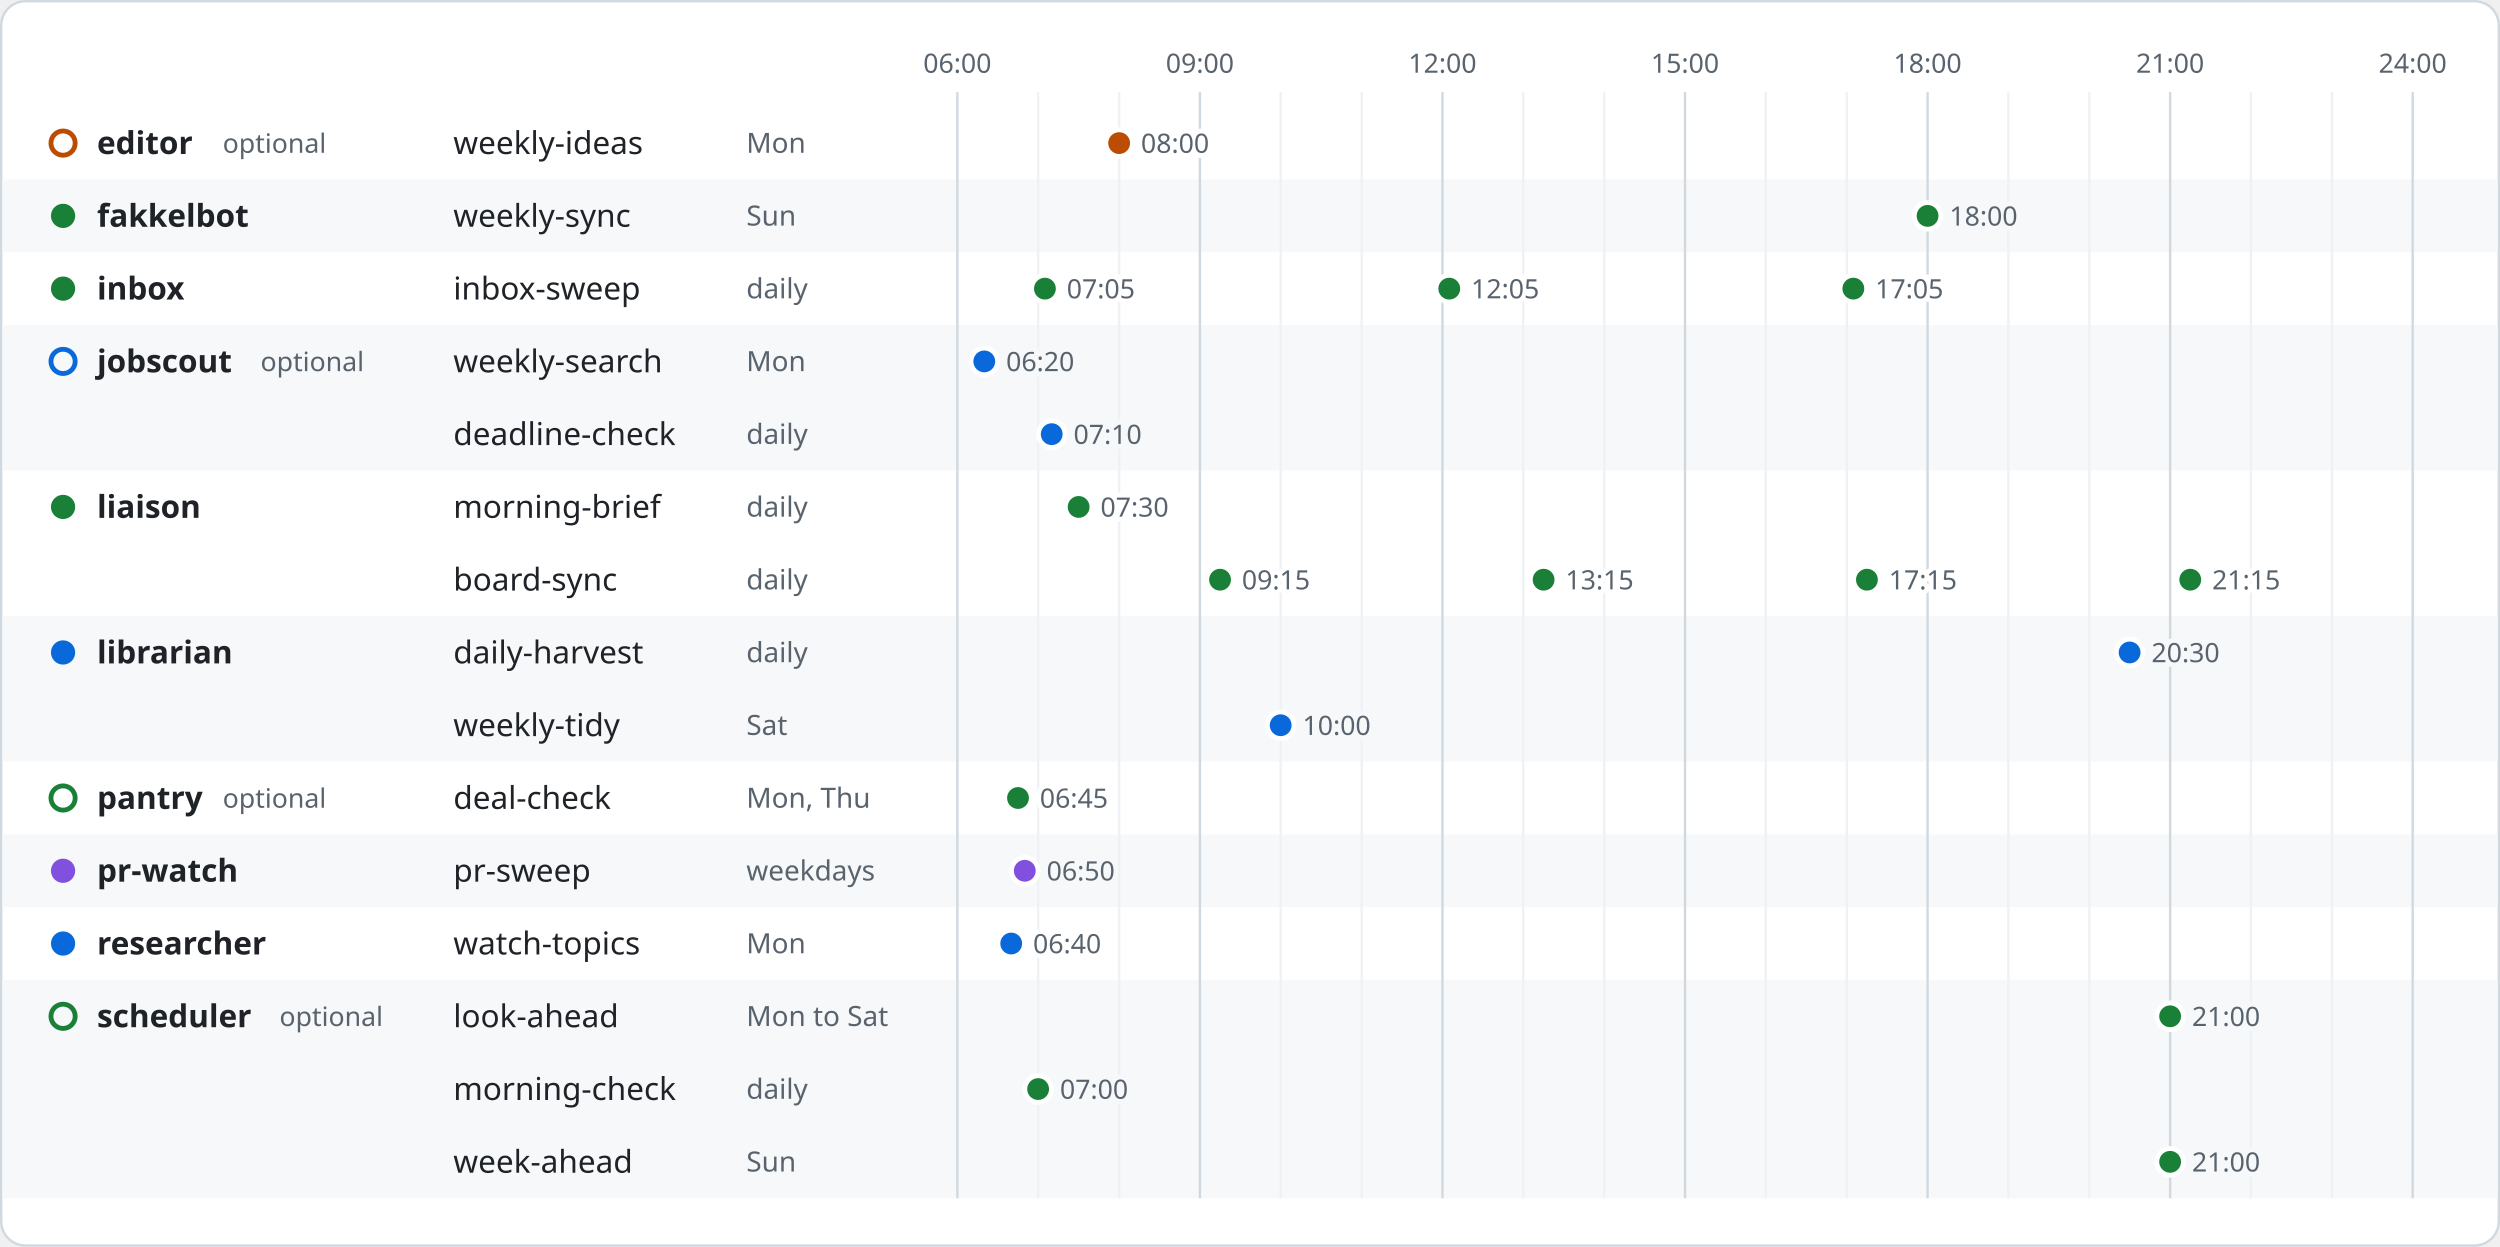
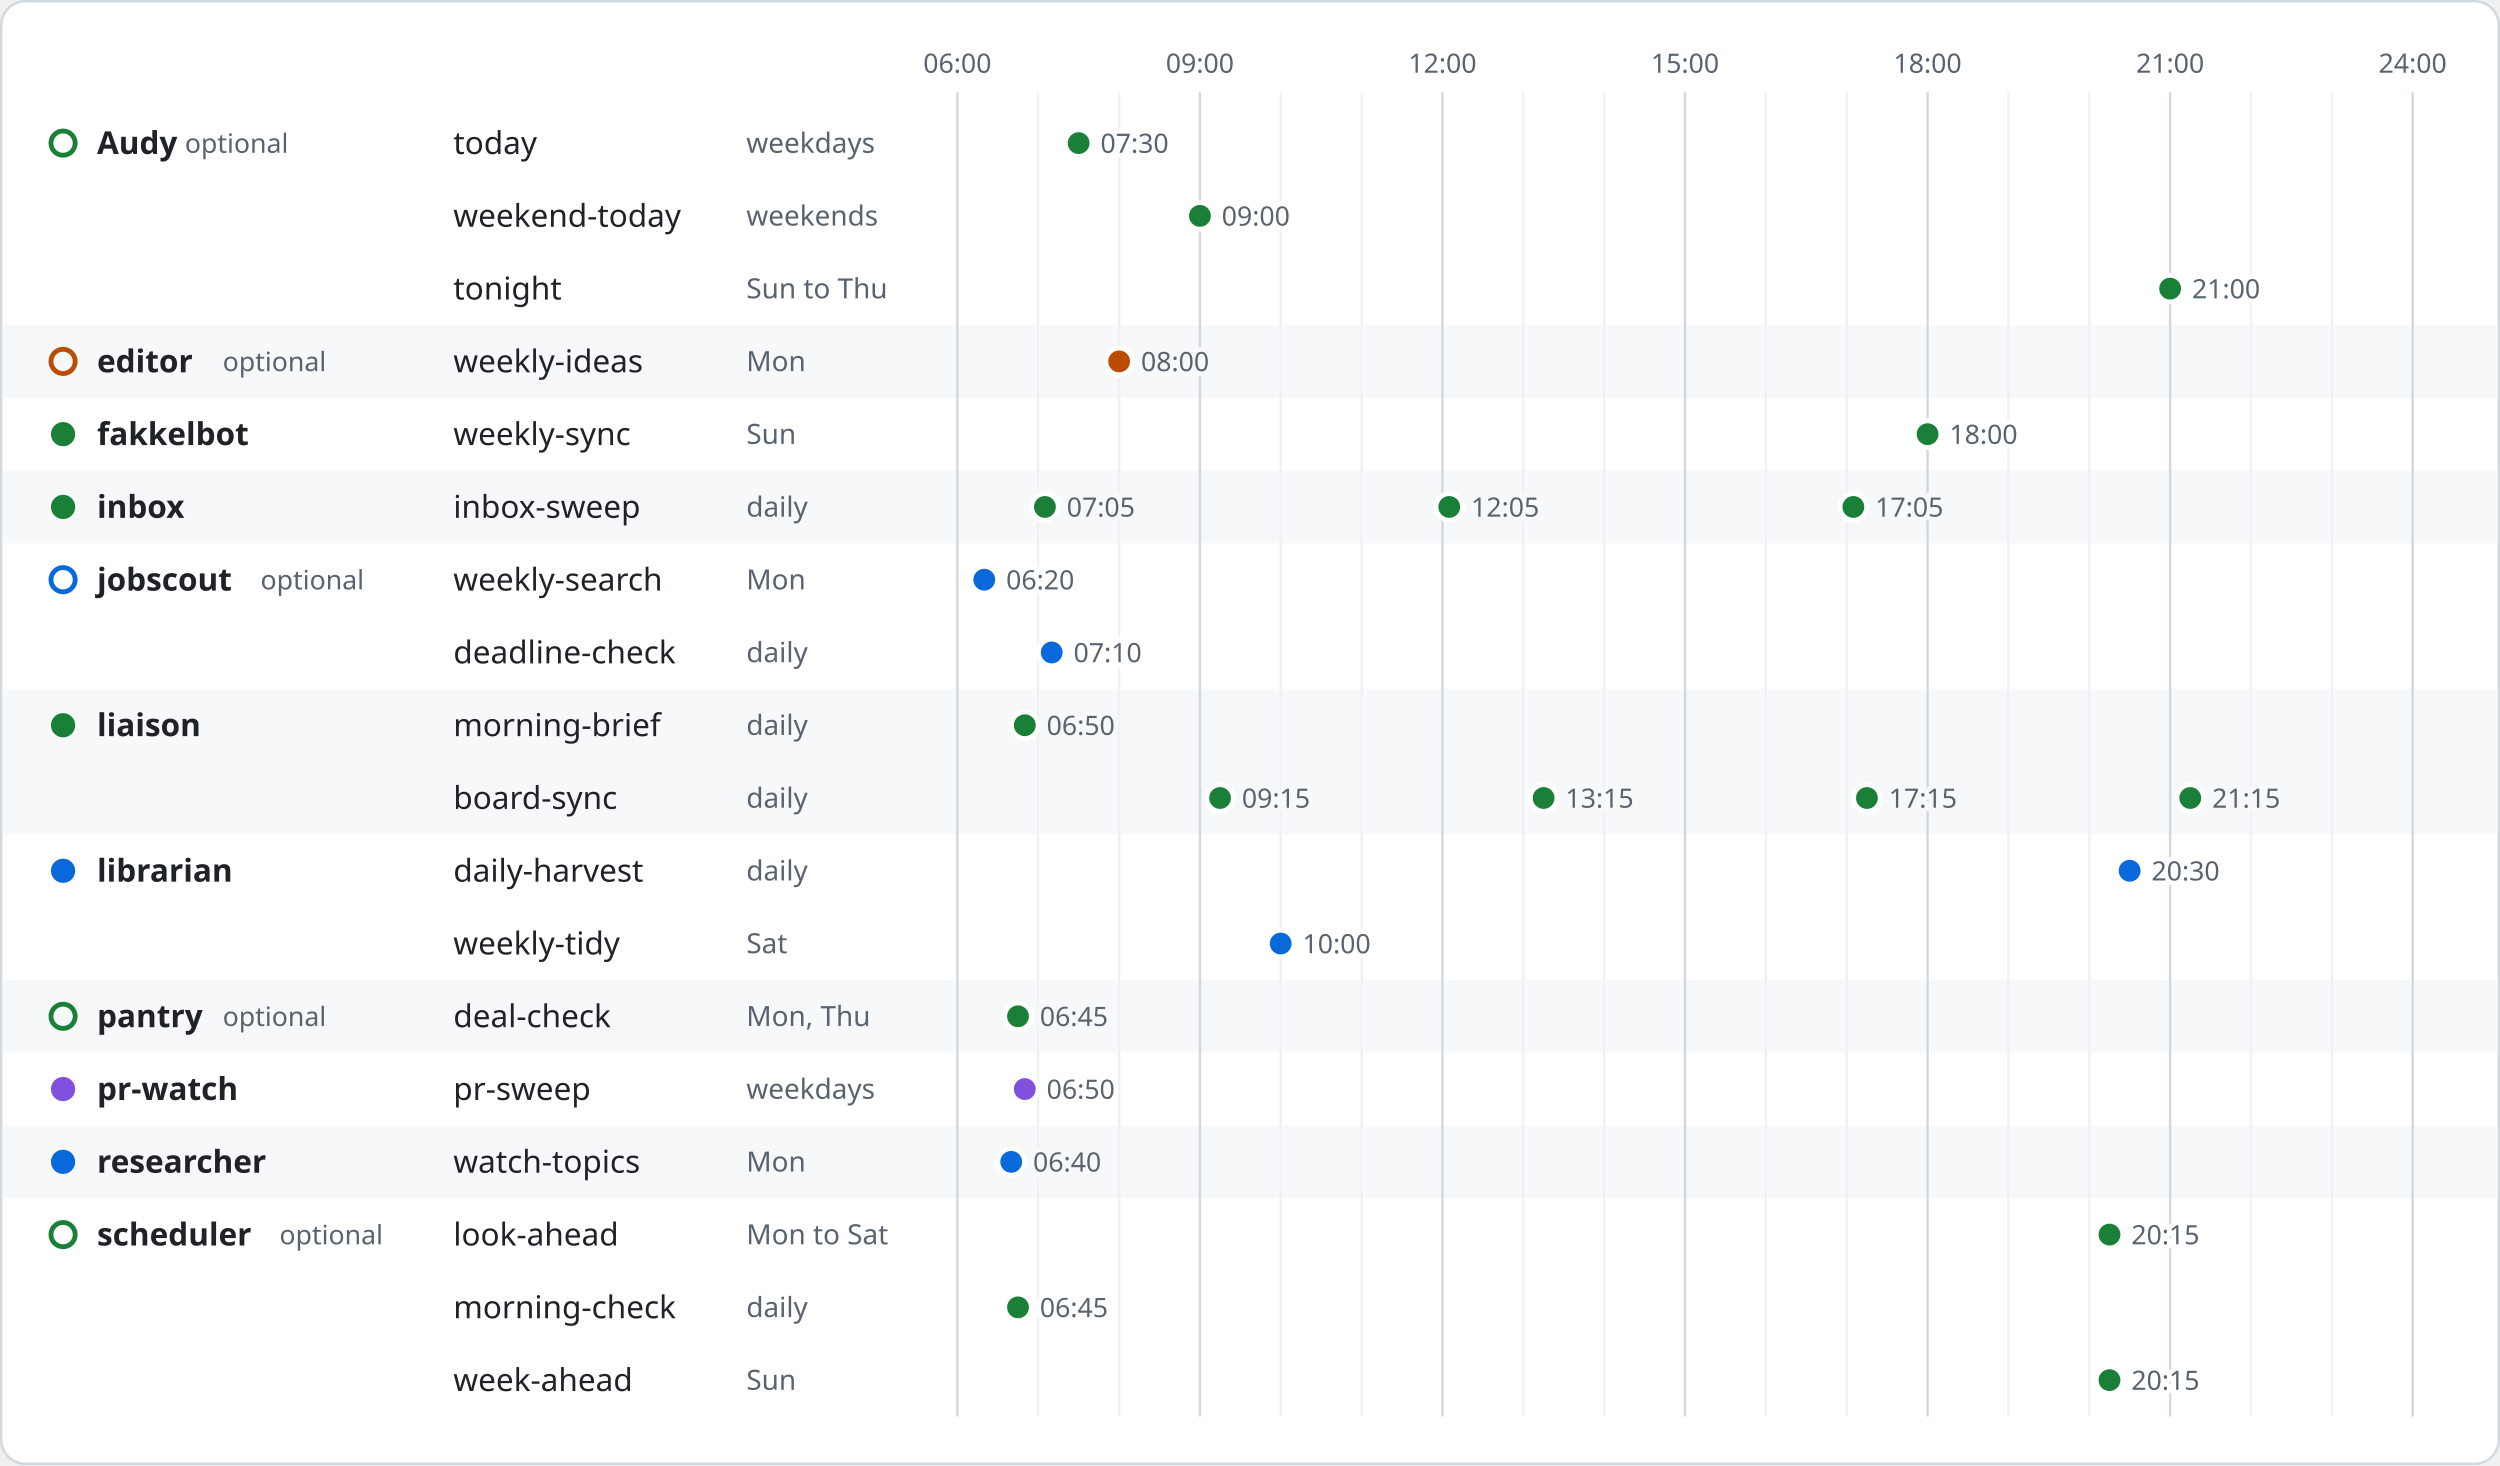
- <svg xmlns="http://www.w3.org/2000/svg" width="1030.7" height="514" viewBox="0 0 1030.7 514" role="img" aria-labelledby="title">
+ <svg xmlns="http://www.w3.org/2000/svg" width="1030.7" height="604" viewBox="0 0 1030.7 604" role="img" aria-labelledby="title">
  <style>text { font-family: -apple-system, BlinkMacSystemFont, 'Segoe UI', 'Noto Sans', Helvetica, Arial, sans-serif; }</style>
-   <rect x="0.5" y="0.5" width="1029.7" height="513" rx="10" fill="#ffffff" stroke="#d1d9e0" />
-   <rect x="1" y="74" width="1028.7" height="30" fill="#f6f8fa" />
-   <rect x="1" y="134" width="1028.7" height="60" fill="#f6f8fa" />
-   <rect x="1" y="254" width="1028.7" height="60" fill="#f6f8fa" />
-   <rect x="1" y="344" width="1028.7" height="30" fill="#f6f8fa" />
-   <rect x="1" y="404" width="1028.7" height="90" fill="#f6f8fa" />
-   <line x1="394.7" y1="38" x2="394.7" y2="494" stroke="#d1d9e0" />
+   <rect x="0.5" y="0.5" width="1029.7" height="603" rx="10" fill="#ffffff" stroke="#d1d9e0" />
+   <rect x="1" y="134" width="1028.7" height="30" fill="#f6f8fa" />
+   <rect x="1" y="194" width="1028.7" height="30" fill="#f6f8fa" />
+   <rect x="1" y="284" width="1028.7" height="60" fill="#f6f8fa" />
+   <rect x="1" y="404" width="1028.7" height="30" fill="#f6f8fa" />
+   <rect x="1" y="464" width="1028.7" height="30" fill="#f6f8fa" />
+   <line x1="394.7" y1="38" x2="394.7" y2="584" stroke="#d1d9e0" />
  <text x="394.7" y="30" fill="#59636e" font-size="11" text-anchor="middle">06:00</text>
-   <line x1="428" y1="38" x2="428" y2="494" stroke="#eff2f5" />
-   <line x1="461.4" y1="38" x2="461.4" y2="494" stroke="#eff2f5" />
-   <line x1="494.7" y1="38" x2="494.7" y2="494" stroke="#d1d9e0" />
+   <line x1="428" y1="38" x2="428" y2="584" stroke="#eff2f5" />
+   <line x1="461.4" y1="38" x2="461.4" y2="584" stroke="#eff2f5" />
+   <line x1="494.7" y1="38" x2="494.7" y2="584" stroke="#d1d9e0" />
  <text x="494.7" y="30" fill="#59636e" font-size="11" text-anchor="middle">09:00</text>
-   <line x1="528" y1="38" x2="528" y2="494" stroke="#eff2f5" />
-   <line x1="561.4" y1="38" x2="561.4" y2="494" stroke="#eff2f5" />
-   <line x1="594.7" y1="38" x2="594.7" y2="494" stroke="#d1d9e0" />
+   <line x1="528" y1="38" x2="528" y2="584" stroke="#eff2f5" />
+   <line x1="561.4" y1="38" x2="561.4" y2="584" stroke="#eff2f5" />
+   <line x1="594.7" y1="38" x2="594.7" y2="584" stroke="#d1d9e0" />
  <text x="594.7" y="30" fill="#59636e" font-size="11" text-anchor="middle">12:00</text>
-   <line x1="628" y1="38" x2="628" y2="494" stroke="#eff2f5" />
-   <line x1="661.4" y1="38" x2="661.4" y2="494" stroke="#eff2f5" />
-   <line x1="694.7" y1="38" x2="694.7" y2="494" stroke="#d1d9e0" />
+   <line x1="628" y1="38" x2="628" y2="584" stroke="#eff2f5" />
+   <line x1="661.4" y1="38" x2="661.4" y2="584" stroke="#eff2f5" />
+   <line x1="694.7" y1="38" x2="694.7" y2="584" stroke="#d1d9e0" />
  <text x="694.7" y="30" fill="#59636e" font-size="11" text-anchor="middle">15:00</text>
-   <line x1="728" y1="38" x2="728" y2="494" stroke="#eff2f5" />
-   <line x1="761.4" y1="38" x2="761.4" y2="494" stroke="#eff2f5" />
-   <line x1="794.7" y1="38" x2="794.7" y2="494" stroke="#d1d9e0" />
+   <line x1="728" y1="38" x2="728" y2="584" stroke="#eff2f5" />
+   <line x1="761.4" y1="38" x2="761.4" y2="584" stroke="#eff2f5" />
+   <line x1="794.7" y1="38" x2="794.7" y2="584" stroke="#d1d9e0" />
  <text x="794.7" y="30" fill="#59636e" font-size="11" text-anchor="middle">18:00</text>
-   <line x1="828" y1="38" x2="828" y2="494" stroke="#eff2f5" />
-   <line x1="861.4" y1="38" x2="861.4" y2="494" stroke="#eff2f5" />
-   <line x1="894.7" y1="38" x2="894.7" y2="494" stroke="#d1d9e0" />
+   <line x1="828" y1="38" x2="828" y2="584" stroke="#eff2f5" />
+   <line x1="861.4" y1="38" x2="861.4" y2="584" stroke="#eff2f5" />
+   <line x1="894.7" y1="38" x2="894.7" y2="584" stroke="#d1d9e0" />
  <text x="894.7" y="30" fill="#59636e" font-size="11" text-anchor="middle">21:00</text>
-   <line x1="928" y1="38" x2="928" y2="494" stroke="#eff2f5" />
-   <line x1="961.4" y1="38" x2="961.4" y2="494" stroke="#eff2f5" />
-   <line x1="994.7" y1="38" x2="994.7" y2="494" stroke="#d1d9e0" />
+   <line x1="928" y1="38" x2="928" y2="584" stroke="#eff2f5" />
+   <line x1="961.4" y1="38" x2="961.4" y2="584" stroke="#eff2f5" />
+   <line x1="994.7" y1="38" x2="994.7" y2="584" stroke="#d1d9e0" />
  <text x="994.7" y="30" fill="#59636e" font-size="11" text-anchor="middle">24:00</text>
-   <circle cx="26" cy="59" r="5" fill="none" stroke="#bc4c00" stroke-width="2" />
-   <text x="40" y="63.5" fill="#1f2328" font-size="13" font-weight="600">editor</text>
-   <text x="91.8" y="63" fill="#59636e" font-size="11">optional</text>
-   <text x="186.9" y="63.5" fill="#1f2328" font-size="13">weekly-ideas</text>
-   <text x="307.7" y="63" fill="#59636e" font-size="11.5">Mon</text>
-   <circle cx="461.4" cy="59" r="5.5" fill="#bc4c00" stroke="#ffffff" stroke-width="2" />
-   <text x="470.4" y="63" fill="#59636e" font-size="11" stroke="#ffffff" stroke-width="4" paint-order="stroke">08:00</text>
-   <circle cx="26" cy="89" r="5" fill="#1a7f37" />
-   <text x="40" y="93.5" fill="#1f2328" font-size="13" font-weight="600">fakkelbot</text>
-   <text x="186.9" y="93.5" fill="#1f2328" font-size="13">weekly-sync</text>
-   <text x="307.7" y="93" fill="#59636e" font-size="11.5">Sun</text>
-   <circle cx="794.7" cy="89" r="5.5" fill="#1a7f37" stroke="#ffffff" stroke-width="2" />
-   <text x="803.7" y="93" fill="#59636e" font-size="11" stroke="#f6f8fa" stroke-width="4" paint-order="stroke">18:00</text>
-   <circle cx="26" cy="119" r="5" fill="#1a7f37" />
-   <text x="40" y="123.5" fill="#1f2328" font-size="13" font-weight="600">inbox</text>
-   <text x="186.9" y="123.5" fill="#1f2328" font-size="13">inbox-sweep</text>
-   <text x="307.7" y="123" fill="#59636e" font-size="11.5">daily</text>
-   <circle cx="430.8" cy="119" r="5.5" fill="#1a7f37" stroke="#ffffff" stroke-width="2" />
-   <text x="439.8" y="123" fill="#59636e" font-size="11" stroke="#ffffff" stroke-width="4" paint-order="stroke">07:05</text>
-   <circle cx="597.5" cy="119" r="5.5" fill="#1a7f37" stroke="#ffffff" stroke-width="2" />
-   <text x="606.5" y="123" fill="#59636e" font-size="11" stroke="#ffffff" stroke-width="4" paint-order="stroke">12:05</text>
-   <circle cx="764.1" cy="119" r="5.5" fill="#1a7f37" stroke="#ffffff" stroke-width="2" />
-   <text x="773.1" y="123" fill="#59636e" font-size="11" stroke="#ffffff" stroke-width="4" paint-order="stroke">17:05</text>
-   <circle cx="26" cy="149" r="5" fill="none" stroke="#0969da" stroke-width="2" />
-   <text x="40" y="153.5" fill="#1f2328" font-size="13" font-weight="600">jobscout</text>
-   <text x="107.4" y="153" fill="#59636e" font-size="11">optional</text>
-   <text x="186.9" y="153.5" fill="#1f2328" font-size="13">weekly-search</text>
+   <circle cx="26" cy="59" r="5" fill="none" stroke="#1a7f37" stroke-width="2" />
+   <text x="40" y="63.5" fill="#1f2328" font-size="13" font-weight="600">Audy</text>
+   <text x="76.2" y="63" fill="#59636e" font-size="11">optional</text>
+   <text x="186.9" y="63.5" fill="#1f2328" font-size="13">today</text>
+   <text x="307.7" y="63" fill="#59636e" font-size="11.5">weekdays</text>
+   <circle cx="444.7" cy="59" r="5.5" fill="#1a7f37" stroke="#ffffff" stroke-width="2" />
+   <text x="453.7" y="63" fill="#59636e" font-size="11" stroke="#ffffff" stroke-width="4" paint-order="stroke">07:30</text>
+   <text x="186.9" y="93.5" fill="#1f2328" font-size="13">weekend-today</text>
+   <text x="307.7" y="93" fill="#59636e" font-size="11.5">weekends</text>
+   <circle cx="494.7" cy="89" r="5.5" fill="#1a7f37" stroke="#ffffff" stroke-width="2" />
+   <text x="503.7" y="93" fill="#59636e" font-size="11" stroke="#ffffff" stroke-width="4" paint-order="stroke">09:00</text>
+   <text x="186.9" y="123.5" fill="#1f2328" font-size="13">tonight</text>
+   <text x="307.7" y="123" fill="#59636e" font-size="11.5">Sun to Thu</text>
+   <circle cx="894.7" cy="119" r="5.5" fill="#1a7f37" stroke="#ffffff" stroke-width="2" />
+   <text x="903.7" y="123" fill="#59636e" font-size="11" stroke="#ffffff" stroke-width="4" paint-order="stroke">21:00</text>
+   <circle cx="26" cy="149" r="5" fill="none" stroke="#bc4c00" stroke-width="2" />
+   <text x="40" y="153.5" fill="#1f2328" font-size="13" font-weight="600">editor</text>
+   <text x="91.8" y="153" fill="#59636e" font-size="11">optional</text>
+   <text x="186.9" y="153.5" fill="#1f2328" font-size="13">weekly-ideas</text>
  <text x="307.7" y="153" fill="#59636e" font-size="11.5">Mon</text>
-   <circle cx="405.8" cy="149" r="5.5" fill="#0969da" stroke="#ffffff" stroke-width="2" />
-   <text x="414.8" y="153" fill="#59636e" font-size="11" stroke="#f6f8fa" stroke-width="4" paint-order="stroke">06:20</text>
-   <text x="186.9" y="183.5" fill="#1f2328" font-size="13">deadline-check</text>
-   <text x="307.7" y="183" fill="#59636e" font-size="11.5">daily</text>
-   <circle cx="433.6" cy="179" r="5.5" fill="#0969da" stroke="#ffffff" stroke-width="2" />
-   <text x="442.6" y="183" fill="#59636e" font-size="11" stroke="#f6f8fa" stroke-width="4" paint-order="stroke">07:10</text>
+   <circle cx="461.4" cy="149" r="5.5" fill="#bc4c00" stroke="#ffffff" stroke-width="2" />
+   <text x="470.4" y="153" fill="#59636e" font-size="11" stroke="#f6f8fa" stroke-width="4" paint-order="stroke">08:00</text>
+   <circle cx="26" cy="179" r="5" fill="#1a7f37" />
+   <text x="40" y="183.5" fill="#1f2328" font-size="13" font-weight="600">fakkelbot</text>
+   <text x="186.9" y="183.5" fill="#1f2328" font-size="13">weekly-sync</text>
+   <text x="307.7" y="183" fill="#59636e" font-size="11.5">Sun</text>
+   <circle cx="794.7" cy="179" r="5.5" fill="#1a7f37" stroke="#ffffff" stroke-width="2" />
+   <text x="803.7" y="183" fill="#59636e" font-size="11" stroke="#ffffff" stroke-width="4" paint-order="stroke">18:00</text>
  <circle cx="26" cy="209" r="5" fill="#1a7f37" />
-   <text x="40" y="213.5" fill="#1f2328" font-size="13" font-weight="600">liaison</text>
-   <text x="186.9" y="213.5" fill="#1f2328" font-size="13">morning-brief</text>
+   <text x="40" y="213.5" fill="#1f2328" font-size="13" font-weight="600">inbox</text>
+   <text x="186.9" y="213.5" fill="#1f2328" font-size="13">inbox-sweep</text>
  <text x="307.7" y="213" fill="#59636e" font-size="11.5">daily</text>
-   <circle cx="444.7" cy="209" r="5.5" fill="#1a7f37" stroke="#ffffff" stroke-width="2" />
-   <text x="453.7" y="213" fill="#59636e" font-size="11" stroke="#ffffff" stroke-width="4" paint-order="stroke">07:30</text>
-   <text x="186.9" y="243.5" fill="#1f2328" font-size="13">board-sync</text>
-   <text x="307.7" y="243" fill="#59636e" font-size="11.5">daily</text>
-   <circle cx="503" cy="239" r="5.5" fill="#1a7f37" stroke="#ffffff" stroke-width="2" />
-   <text x="512" y="243" fill="#59636e" font-size="11" stroke="#ffffff" stroke-width="4" paint-order="stroke">09:15</text>
-   <circle cx="636.4" cy="239" r="5.5" fill="#1a7f37" stroke="#ffffff" stroke-width="2" />
-   <text x="645.4" y="243" fill="#59636e" font-size="11" stroke="#ffffff" stroke-width="4" paint-order="stroke">13:15</text>
-   <circle cx="769.7" cy="239" r="5.5" fill="#1a7f37" stroke="#ffffff" stroke-width="2" />
-   <text x="778.7" y="243" fill="#59636e" font-size="11" stroke="#ffffff" stroke-width="4" paint-order="stroke">17:15</text>
-   <circle cx="903" cy="239" r="5.5" fill="#1a7f37" stroke="#ffffff" stroke-width="2" />
-   <text x="912" y="243" fill="#59636e" font-size="11" stroke="#ffffff" stroke-width="4" paint-order="stroke">21:15</text>
-   <circle cx="26" cy="269" r="5" fill="#0969da" />
-   <text x="40" y="273.5" fill="#1f2328" font-size="13" font-weight="600">librarian</text>
-   <text x="186.9" y="273.5" fill="#1f2328" font-size="13">daily-harvest</text>
+   <circle cx="430.8" cy="209" r="5.5" fill="#1a7f37" stroke="#ffffff" stroke-width="2" />
+   <text x="439.8" y="213" fill="#59636e" font-size="11" stroke="#f6f8fa" stroke-width="4" paint-order="stroke">07:05</text>
+   <circle cx="597.5" cy="209" r="5.5" fill="#1a7f37" stroke="#ffffff" stroke-width="2" />
+   <text x="606.5" y="213" fill="#59636e" font-size="11" stroke="#f6f8fa" stroke-width="4" paint-order="stroke">12:05</text>
+   <circle cx="764.1" cy="209" r="5.5" fill="#1a7f37" stroke="#ffffff" stroke-width="2" />
+   <text x="773.1" y="213" fill="#59636e" font-size="11" stroke="#f6f8fa" stroke-width="4" paint-order="stroke">17:05</text>
+   <circle cx="26" cy="239" r="5" fill="none" stroke="#0969da" stroke-width="2" />
+   <text x="40" y="243.5" fill="#1f2328" font-size="13" font-weight="600">jobscout</text>
+   <text x="107.4" y="243" fill="#59636e" font-size="11">optional</text>
+   <text x="186.9" y="243.5" fill="#1f2328" font-size="13">weekly-search</text>
+   <text x="307.7" y="243" fill="#59636e" font-size="11.5">Mon</text>
+   <circle cx="405.8" cy="239" r="5.5" fill="#0969da" stroke="#ffffff" stroke-width="2" />
+   <text x="414.8" y="243" fill="#59636e" font-size="11" stroke="#ffffff" stroke-width="4" paint-order="stroke">06:20</text>
+   <text x="186.9" y="273.5" fill="#1f2328" font-size="13">deadline-check</text>
  <text x="307.7" y="273" fill="#59636e" font-size="11.5">daily</text>
-   <circle cx="878" cy="269" r="5.5" fill="#0969da" stroke="#ffffff" stroke-width="2" />
-   <text x="887" y="273" fill="#59636e" font-size="11" stroke="#f6f8fa" stroke-width="4" paint-order="stroke">20:30</text>
-   <text x="186.9" y="303.5" fill="#1f2328" font-size="13">weekly-tidy</text>
-   <text x="307.7" y="303" fill="#59636e" font-size="11.5">Sat</text>
-   <circle cx="528" cy="299" r="5.5" fill="#0969da" stroke="#ffffff" stroke-width="2" />
-   <text x="537" y="303" fill="#59636e" font-size="11" stroke="#f6f8fa" stroke-width="4" paint-order="stroke">10:00</text>
-   <circle cx="26" cy="329" r="5" fill="none" stroke="#1a7f37" stroke-width="2" />
-   <text x="40" y="333.5" fill="#1f2328" font-size="13" font-weight="600">pantry</text>
-   <text x="91.8" y="333" fill="#59636e" font-size="11">optional</text>
-   <text x="186.9" y="333.5" fill="#1f2328" font-size="13">deal-check</text>
-   <text x="307.7" y="333" fill="#59636e" font-size="11.5">Mon, Thu</text>
-   <circle cx="419.7" cy="329" r="5.5" fill="#1a7f37" stroke="#ffffff" stroke-width="2" />
-   <text x="428.7" y="333" fill="#59636e" font-size="11" stroke="#ffffff" stroke-width="4" paint-order="stroke">06:45</text>
-   <circle cx="26" cy="359" r="5" fill="#8250df" />
-   <text x="40" y="363.5" fill="#1f2328" font-size="13" font-weight="600">pr-watch</text>
-   <text x="186.9" y="363.5" fill="#1f2328" font-size="13">pr-sweep</text>
-   <text x="307.7" y="363" fill="#59636e" font-size="11.5">weekdays</text>
-   <circle cx="422.5" cy="359" r="5.5" fill="#8250df" stroke="#ffffff" stroke-width="2" />
-   <text x="431.5" y="363" fill="#59636e" font-size="11" stroke="#f6f8fa" stroke-width="4" paint-order="stroke">06:50</text>
-   <circle cx="26" cy="389" r="5" fill="#0969da" />
-   <text x="40" y="393.5" fill="#1f2328" font-size="13" font-weight="600">researcher</text>
-   <text x="186.9" y="393.5" fill="#1f2328" font-size="13">watch-topics</text>
-   <text x="307.7" y="393" fill="#59636e" font-size="11.5">Mon</text>
-   <circle cx="416.9" cy="389" r="5.5" fill="#0969da" stroke="#ffffff" stroke-width="2" />
-   <text x="425.9" y="393" fill="#59636e" font-size="11" stroke="#ffffff" stroke-width="4" paint-order="stroke">06:40</text>
+   <circle cx="433.6" cy="269" r="5.5" fill="#0969da" stroke="#ffffff" stroke-width="2" />
+   <text x="442.6" y="273" fill="#59636e" font-size="11" stroke="#ffffff" stroke-width="4" paint-order="stroke">07:10</text>
+   <circle cx="26" cy="299" r="5" fill="#1a7f37" />
+   <text x="40" y="303.5" fill="#1f2328" font-size="13" font-weight="600">liaison</text>
+   <text x="186.9" y="303.5" fill="#1f2328" font-size="13">morning-brief</text>
+   <text x="307.7" y="303" fill="#59636e" font-size="11.5">daily</text>
+   <circle cx="422.5" cy="299" r="5.5" fill="#1a7f37" stroke="#ffffff" stroke-width="2" />
+   <text x="431.5" y="303" fill="#59636e" font-size="11" stroke="#f6f8fa" stroke-width="4" paint-order="stroke">06:50</text>
+   <text x="186.9" y="333.5" fill="#1f2328" font-size="13">board-sync</text>
+   <text x="307.7" y="333" fill="#59636e" font-size="11.5">daily</text>
+   <circle cx="503" cy="329" r="5.5" fill="#1a7f37" stroke="#ffffff" stroke-width="2" />
+   <text x="512" y="333" fill="#59636e" font-size="11" stroke="#f6f8fa" stroke-width="4" paint-order="stroke">09:15</text>
+   <circle cx="636.4" cy="329" r="5.5" fill="#1a7f37" stroke="#ffffff" stroke-width="2" />
+   <text x="645.4" y="333" fill="#59636e" font-size="11" stroke="#f6f8fa" stroke-width="4" paint-order="stroke">13:15</text>
+   <circle cx="769.7" cy="329" r="5.5" fill="#1a7f37" stroke="#ffffff" stroke-width="2" />
+   <text x="778.7" y="333" fill="#59636e" font-size="11" stroke="#f6f8fa" stroke-width="4" paint-order="stroke">17:15</text>
+   <circle cx="903" cy="329" r="5.5" fill="#1a7f37" stroke="#ffffff" stroke-width="2" />
+   <text x="912" y="333" fill="#59636e" font-size="11" stroke="#f6f8fa" stroke-width="4" paint-order="stroke">21:15</text>
+   <circle cx="26" cy="359" r="5" fill="#0969da" />
+   <text x="40" y="363.5" fill="#1f2328" font-size="13" font-weight="600">librarian</text>
+   <text x="186.9" y="363.5" fill="#1f2328" font-size="13">daily-harvest</text>
+   <text x="307.7" y="363" fill="#59636e" font-size="11.5">daily</text>
+   <circle cx="878" cy="359" r="5.5" fill="#0969da" stroke="#ffffff" stroke-width="2" />
+   <text x="887" y="363" fill="#59636e" font-size="11" stroke="#ffffff" stroke-width="4" paint-order="stroke">20:30</text>
+   <text x="186.9" y="393.5" fill="#1f2328" font-size="13">weekly-tidy</text>
+   <text x="307.7" y="393" fill="#59636e" font-size="11.5">Sat</text>
+   <circle cx="528" cy="389" r="5.5" fill="#0969da" stroke="#ffffff" stroke-width="2" />
+   <text x="537" y="393" fill="#59636e" font-size="11" stroke="#ffffff" stroke-width="4" paint-order="stroke">10:00</text>
  <circle cx="26" cy="419" r="5" fill="none" stroke="#1a7f37" stroke-width="2" />
-   <text x="40" y="423.5" fill="#1f2328" font-size="13" font-weight="600">scheduler</text>
-   <text x="115.2" y="423" fill="#59636e" font-size="11">optional</text>
-   <text x="186.9" y="423.5" fill="#1f2328" font-size="13">look-ahead</text>
-   <text x="307.7" y="423" fill="#59636e" font-size="11.5">Mon to Sat</text>
-   <circle cx="894.7" cy="419" r="5.5" fill="#1a7f37" stroke="#ffffff" stroke-width="2" />
-   <text x="903.7" y="423" fill="#59636e" font-size="11" stroke="#f6f8fa" stroke-width="4" paint-order="stroke">21:00</text>
-   <text x="186.9" y="453.5" fill="#1f2328" font-size="13">morning-check</text>
-   <text x="307.7" y="453" fill="#59636e" font-size="11.5">daily</text>
-   <circle cx="428" cy="449" r="5.5" fill="#1a7f37" stroke="#ffffff" stroke-width="2" />
-   <text x="437" y="453" fill="#59636e" font-size="11" stroke="#f6f8fa" stroke-width="4" paint-order="stroke">07:00</text>
-   <text x="186.9" y="483.5" fill="#1f2328" font-size="13">week-ahead</text>
-   <text x="307.7" y="483" fill="#59636e" font-size="11.5">Sun</text>
-   <circle cx="894.7" cy="479" r="5.5" fill="#1a7f37" stroke="#ffffff" stroke-width="2" />
-   <text x="903.7" y="483" fill="#59636e" font-size="11" stroke="#f6f8fa" stroke-width="4" paint-order="stroke">21:00</text>
+   <text x="40" y="423.5" fill="#1f2328" font-size="13" font-weight="600">pantry</text>
+   <text x="91.8" y="423" fill="#59636e" font-size="11">optional</text>
+   <text x="186.9" y="423.5" fill="#1f2328" font-size="13">deal-check</text>
+   <text x="307.7" y="423" fill="#59636e" font-size="11.5">Mon, Thu</text>
+   <circle cx="419.7" cy="419" r="5.5" fill="#1a7f37" stroke="#ffffff" stroke-width="2" />
+   <text x="428.7" y="423" fill="#59636e" font-size="11" stroke="#f6f8fa" stroke-width="4" paint-order="stroke">06:45</text>
+   <circle cx="26" cy="449" r="5" fill="#8250df" />
+   <text x="40" y="453.5" fill="#1f2328" font-size="13" font-weight="600">pr-watch</text>
+   <text x="186.9" y="453.5" fill="#1f2328" font-size="13">pr-sweep</text>
+   <text x="307.7" y="453" fill="#59636e" font-size="11.5">weekdays</text>
+   <circle cx="422.5" cy="449" r="5.5" fill="#8250df" stroke="#ffffff" stroke-width="2" />
+   <text x="431.5" y="453" fill="#59636e" font-size="11" stroke="#ffffff" stroke-width="4" paint-order="stroke">06:50</text>
+   <circle cx="26" cy="479" r="5" fill="#0969da" />
+   <text x="40" y="483.5" fill="#1f2328" font-size="13" font-weight="600">researcher</text>
+   <text x="186.9" y="483.5" fill="#1f2328" font-size="13">watch-topics</text>
+   <text x="307.7" y="483" fill="#59636e" font-size="11.5">Mon</text>
+   <circle cx="416.9" cy="479" r="5.5" fill="#0969da" stroke="#ffffff" stroke-width="2" />
+   <text x="425.9" y="483" fill="#59636e" font-size="11" stroke="#f6f8fa" stroke-width="4" paint-order="stroke">06:40</text>
+   <circle cx="26" cy="509" r="5" fill="none" stroke="#1a7f37" stroke-width="2" />
+   <text x="40" y="513.5" fill="#1f2328" font-size="13" font-weight="600">scheduler</text>
+   <text x="115.2" y="513" fill="#59636e" font-size="11">optional</text>
+   <text x="186.9" y="513.5" fill="#1f2328" font-size="13">look-ahead</text>
+   <text x="307.7" y="513" fill="#59636e" font-size="11.5">Mon to Sat</text>
+   <circle cx="869.7" cy="509" r="5.5" fill="#1a7f37" stroke="#ffffff" stroke-width="2" />
+   <text x="878.7" y="513" fill="#59636e" font-size="11" stroke="#ffffff" stroke-width="4" paint-order="stroke">20:15</text>
+   <text x="186.9" y="543.5" fill="#1f2328" font-size="13">morning-check</text>
+   <text x="307.7" y="543" fill="#59636e" font-size="11.5">daily</text>
+   <circle cx="419.7" cy="539" r="5.5" fill="#1a7f37" stroke="#ffffff" stroke-width="2" />
+   <text x="428.7" y="543" fill="#59636e" font-size="11" stroke="#ffffff" stroke-width="4" paint-order="stroke">06:45</text>
+   <text x="186.9" y="573.5" fill="#1f2328" font-size="13">week-ahead</text>
+   <text x="307.7" y="573" fill="#59636e" font-size="11.5">Sun</text>
+   <circle cx="869.7" cy="569" r="5.5" fill="#1a7f37" stroke="#ffffff" stroke-width="2" />
+   <text x="878.7" y="573" fill="#59636e" font-size="11" stroke="#ffffff" stroke-width="4" paint-order="stroke">20:15</text>
</svg>
